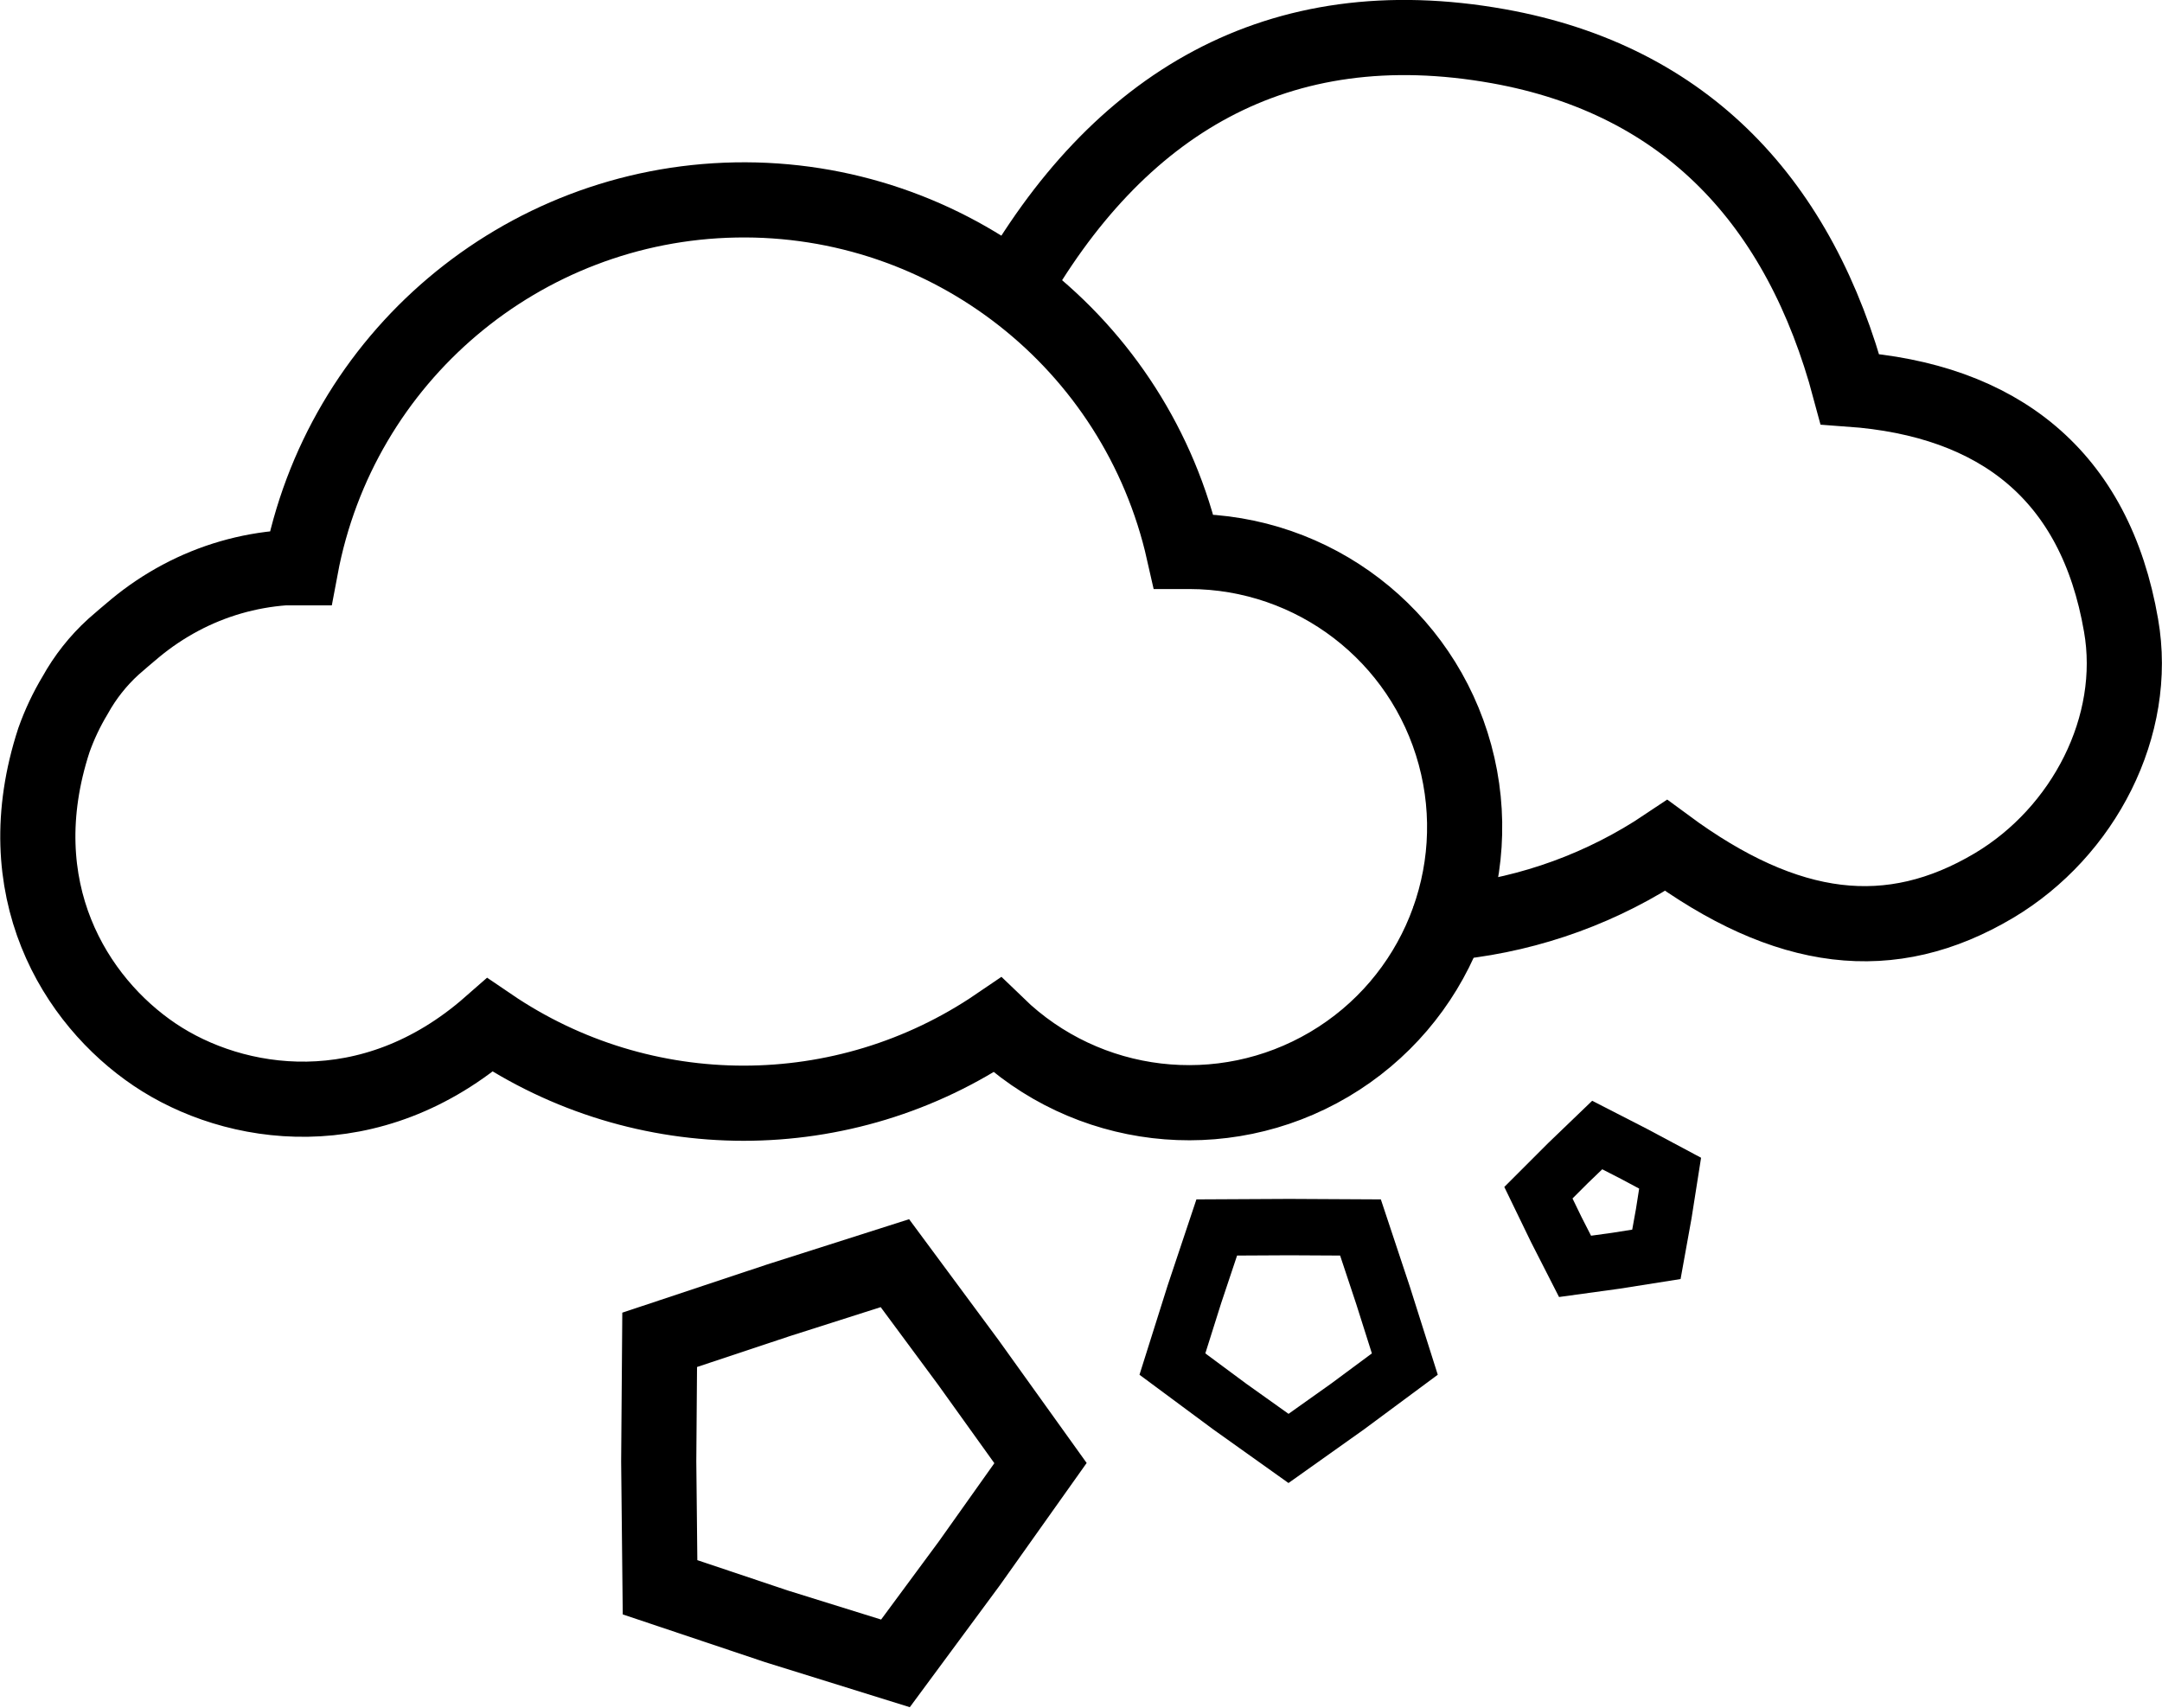
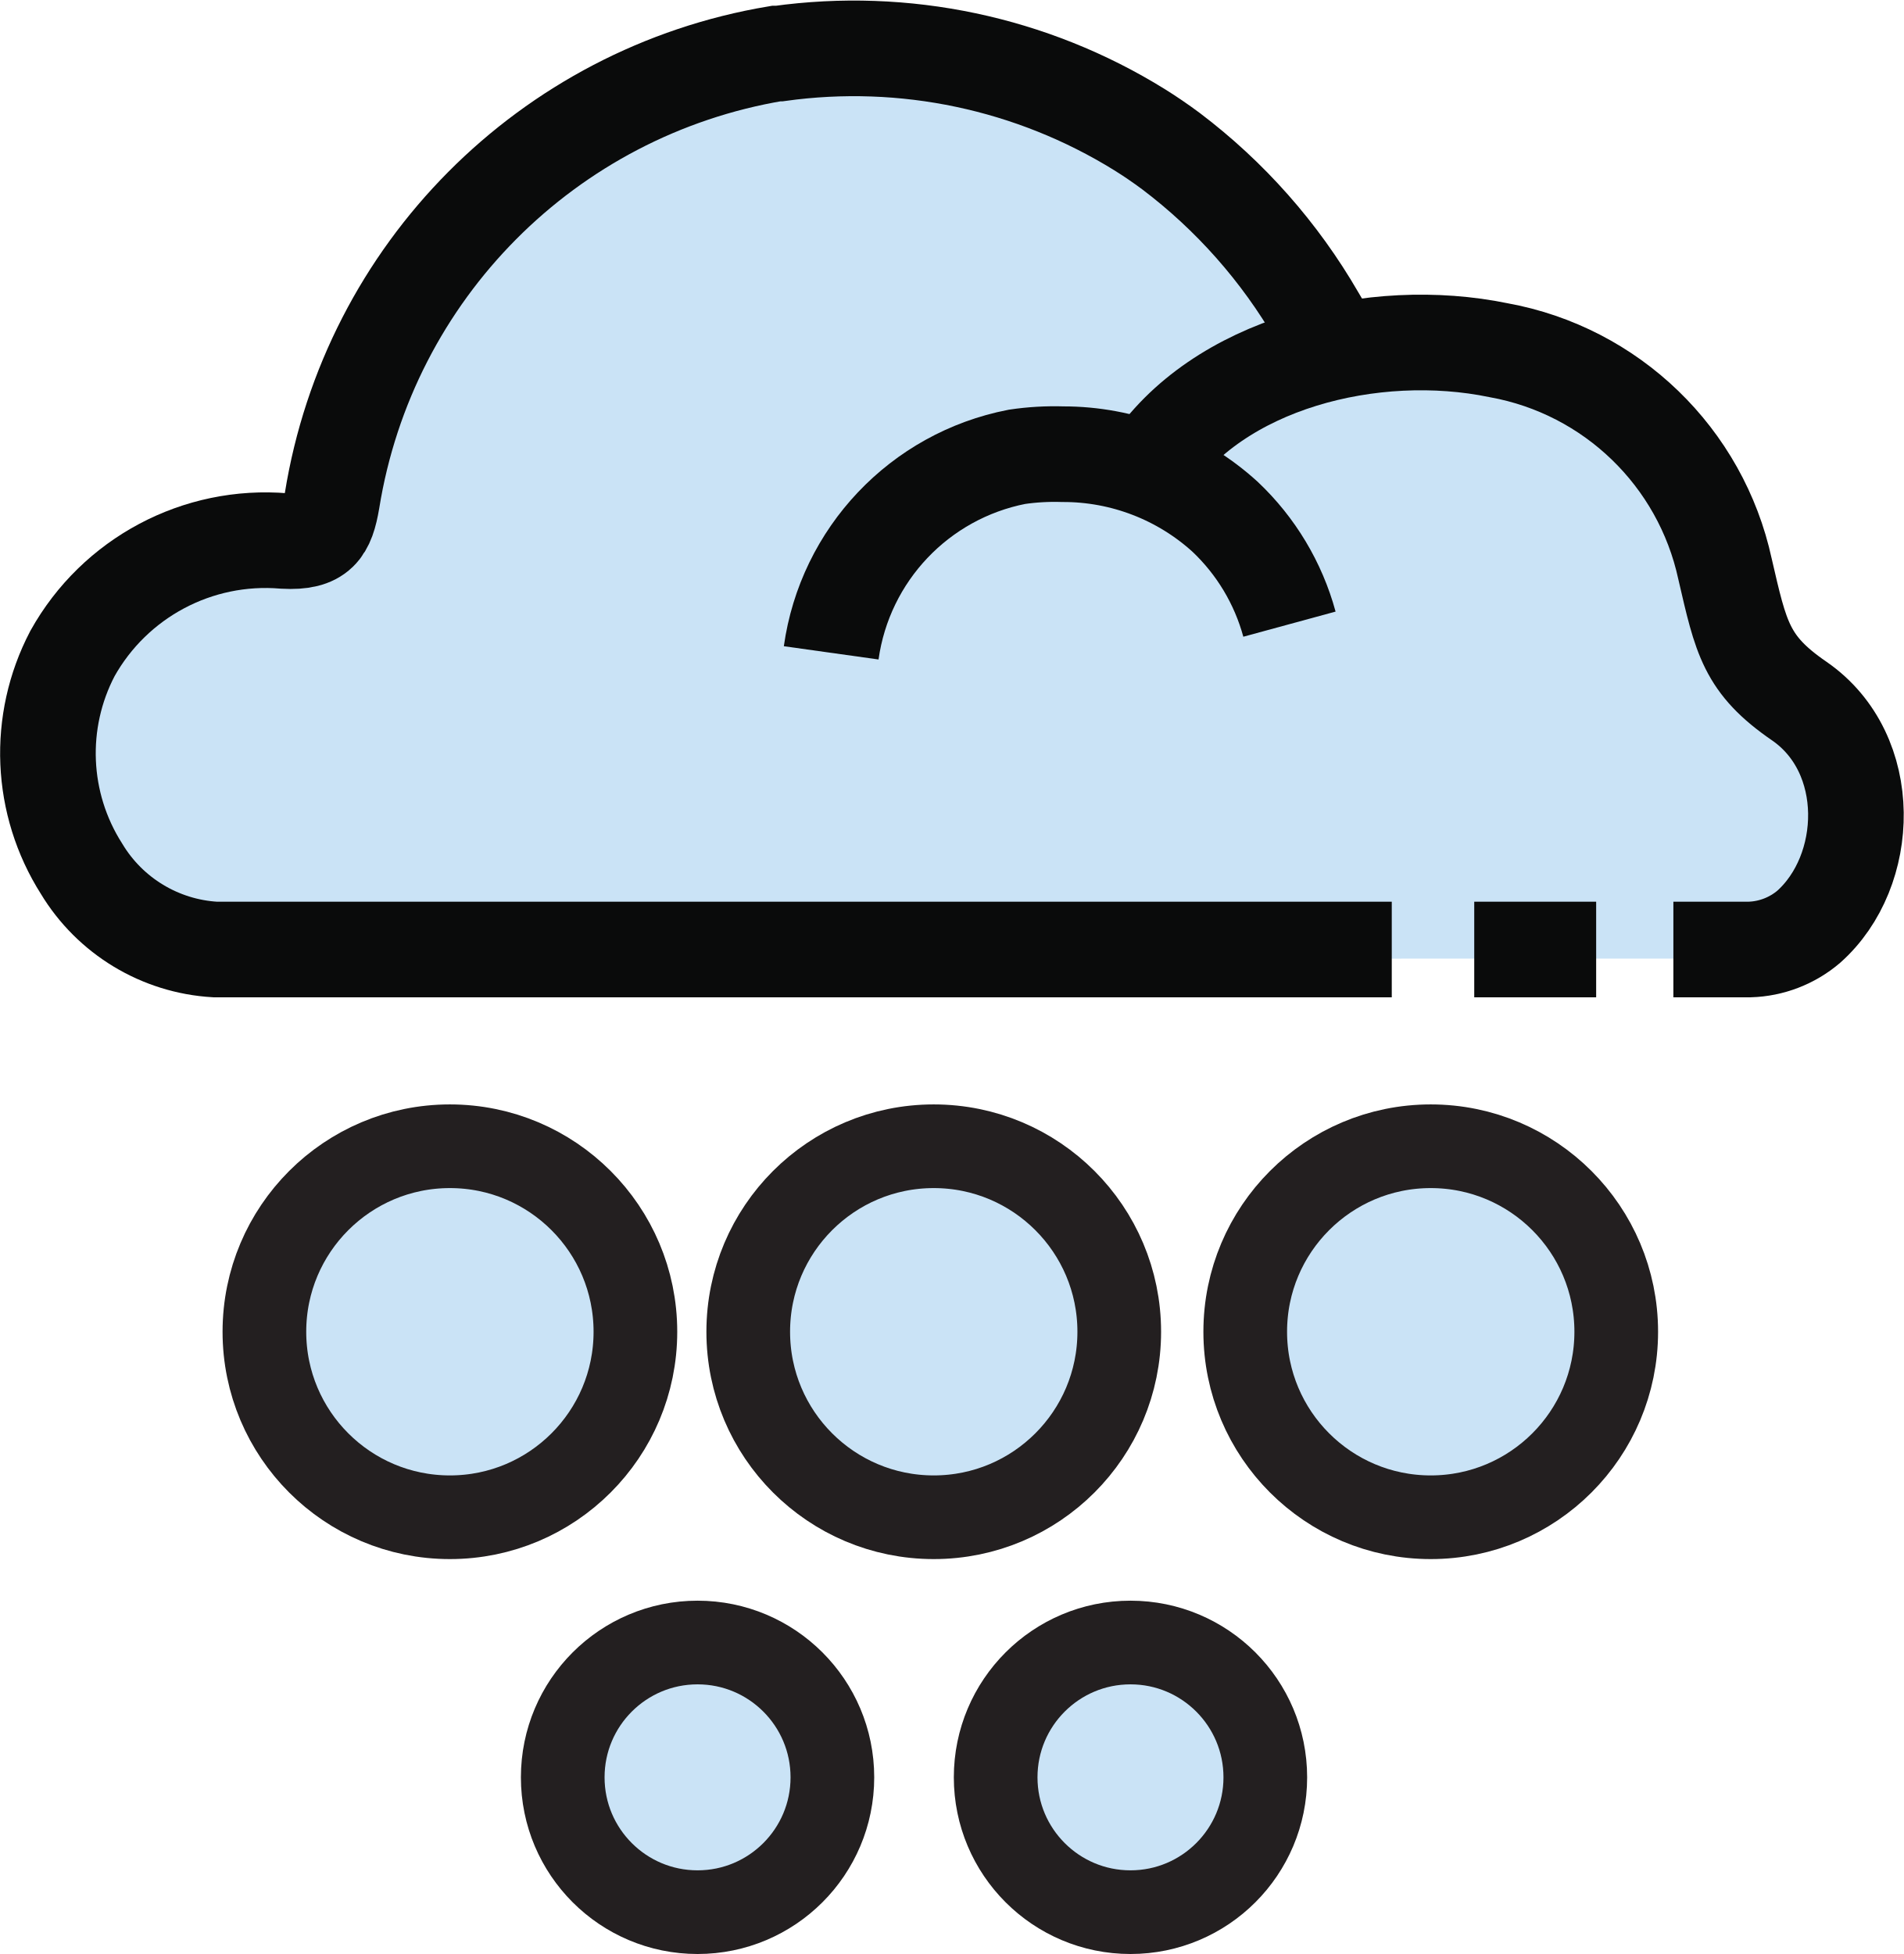
- <svg xmlns="http://www.w3.org/2000/svg" viewBox="0 0 115.07 90.87">
+ <svg xmlns="http://www.w3.org/2000/svg" viewBox="0 0 79.62 81.74">
  <defs>
-     <style>.cls-1,.cls-2{fill:none;stroke:#000;stroke-miterlimit:10;}.cls-1{stroke-width:4px;}.cls-2{stroke-width:3px;}</style>
+     <style>.cls-1{fill:#cae3f6;}.cls-2,.cls-3{fill:none;stroke-miterlimit:10;}.cls-2{stroke:#231f20;stroke-width:3.5px;}.cls-3{stroke:#0a0b0b;stroke-width:4px;}</style>
  </defs>
  <g id="Layer_2" data-name="Layer 2">
    <g id="Layer_1-2" data-name="Layer 1">
-       <path class="cls-1" d="M76.77,49.53a1.32,1.32,0,0,1,.77-.46A24.92,24.92,0,0,0,88.68,45c6.44,4.75,11.95,5.4,17.45,2.13,4.78-2.85,7.7-8.5,6.76-13.85-1.38-8-6.52-12-14.43-12.57C95.82,10.83,89.79,4.26,79.75,2.46,68,.36,59.45,5.51,53.73,15.7" />
-       <path class="cls-1" d="M63.32,29.35H63a24,24,0,0,0-47,.87l-.87,0a13.89,13.89,0,0,0-5.53,1.6A14.38,14.38,0,0,0,7.2,33.43c-.4.33-.79.67-1.17,1A10.11,10.11,0,0,0,4,37a13.24,13.24,0,0,0-1.13,2.39C.28,47.32,4,53.28,8.23,56.13s11.5,4,17.85-1.57a24,24,0,0,0,27,0A14.67,14.67,0,1,0,63.32,29.35Z" />
-       <polygon class="cls-1" points="41.42 69.21 47.63 67.23 51.53 72.5 55.38 77.87 51.59 83.21 47.66 88.53 41.33 86.56 35.13 84.48 35.06 77.78 35.11 71.31 41.42 69.21" />
-       <polygon class="cls-2" points="68.63 65.31 72.41 65.33 73.61 68.94 74.77 72.6 71.72 74.86 68.58 77.09 65.45 74.86 62.4 72.6 63.57 68.89 64.76 65.33 68.63 65.31" />
-       <polygon class="cls-2" points="86.98 61.42 88.89 62.44 88.55 64.6 88.16 66.76 86.01 67.1 83.83 67.4 82.83 65.44 81.88 63.48 83.46 61.9 85.01 60.41 86.98 61.42" />
+       <circle class="cls-1" cx="18.82" cy="55.71" r="7.76" />
+       <circle class="cls-1" cx="39.06" cy="55.71" r="7.76" />
+       <circle class="cls-1" cx="59.85" cy="55.71" r="7.76" />
+       <circle class="cls-1" cx="29.18" cy="74.35" r="5.64" />
+       <circle class="cls-1" cx="47.29" cy="74.35" r="5.64" />
+       <path class="cls-1" d="M58.62,40.09H9.71a6.89,6.89,0,0,1-5.55-3.41,9,9,0,0,1,8.42-13.85c1.47.08,1.78-.47,2-1.71A22.63,22.63,0,0,1,33,2.29l.11,0a22.34,22.34,0,0,1,15,3.22c.44.28.88.58,1.31.91a23.1,23.1,0,0,1,6.07,7l.71,1.21" />
+       <path class="cls-1" d="M35.31,27.57A9.77,9.77,0,0,1,43,19.3a10.75,10.75,0,0,1,1.91-.14,9.91,9.91,0,0,1,6.75,2.65,9.55,9.55,0,0,1,2.67,4.53" />
+       <path class="cls-1" d="M48.52,19.77c2.83-4.43,9.34-6.06,14.54-5A11.88,11.88,0,0,1,72.47,24c.67,2.91.88,4,3.09,5.58,3.16,2.22,2.94,7.18.38,9.52a3.92,3.92,0,0,1-2.44,1H56.58" />
+       <line class="cls-1" x1="62.05" y1="40.09" x2="67.11" y2="40.09" />
+       <circle class="cls-2" cx="18.82" cy="55.71" r="7.76" />
+       <circle class="cls-2" cx="39.06" cy="55.71" r="7.76" />
+       <circle class="cls-2" cx="59.85" cy="55.71" r="7.76" />
+       <circle class="cls-2" cx="29.18" cy="74.35" r="5.64" />
+       <circle class="cls-2" cx="47.29" cy="74.35" r="5.64" />
+       <path class="cls-3" d="M58.22,39.72H9a7,7,0,0,1-5.59-3.38,9,9,0,0,1-.38-9,9.25,9.25,0,0,1,8.86-4.71c1.48.08,1.79-.46,2-1.69A22.6,22.6,0,0,1,32.47,2.24h.12A22.69,22.69,0,0,1,47.66,5.42q.66.41,1.32.9a23.26,23.26,0,0,1,6.11,6.91l.71,1.2" />
+       <path class="cls-3" d="M34.77,27.31a9.73,9.73,0,0,1,7.77-8.2A10.79,10.79,0,0,1,44.46,19a10.05,10.05,0,0,1,6.79,2.62,9.68,9.68,0,0,1,2.69,4.49" />
+       <path class="cls-3" d="M48.06,19.57c2.85-4.38,9.4-6,14.63-4.92a11.85,11.85,0,0,1,9.47,9.15c.67,2.89.88,4,3.11,5.53,3.18,2.2,3,7.12.39,9.44a4,4,0,0,1-2.47.95H70" />
+       <line class="cls-3" x1="61.67" y1="39.72" x2="66.77" y2="39.72" />
    </g>
  </g>
</svg>
